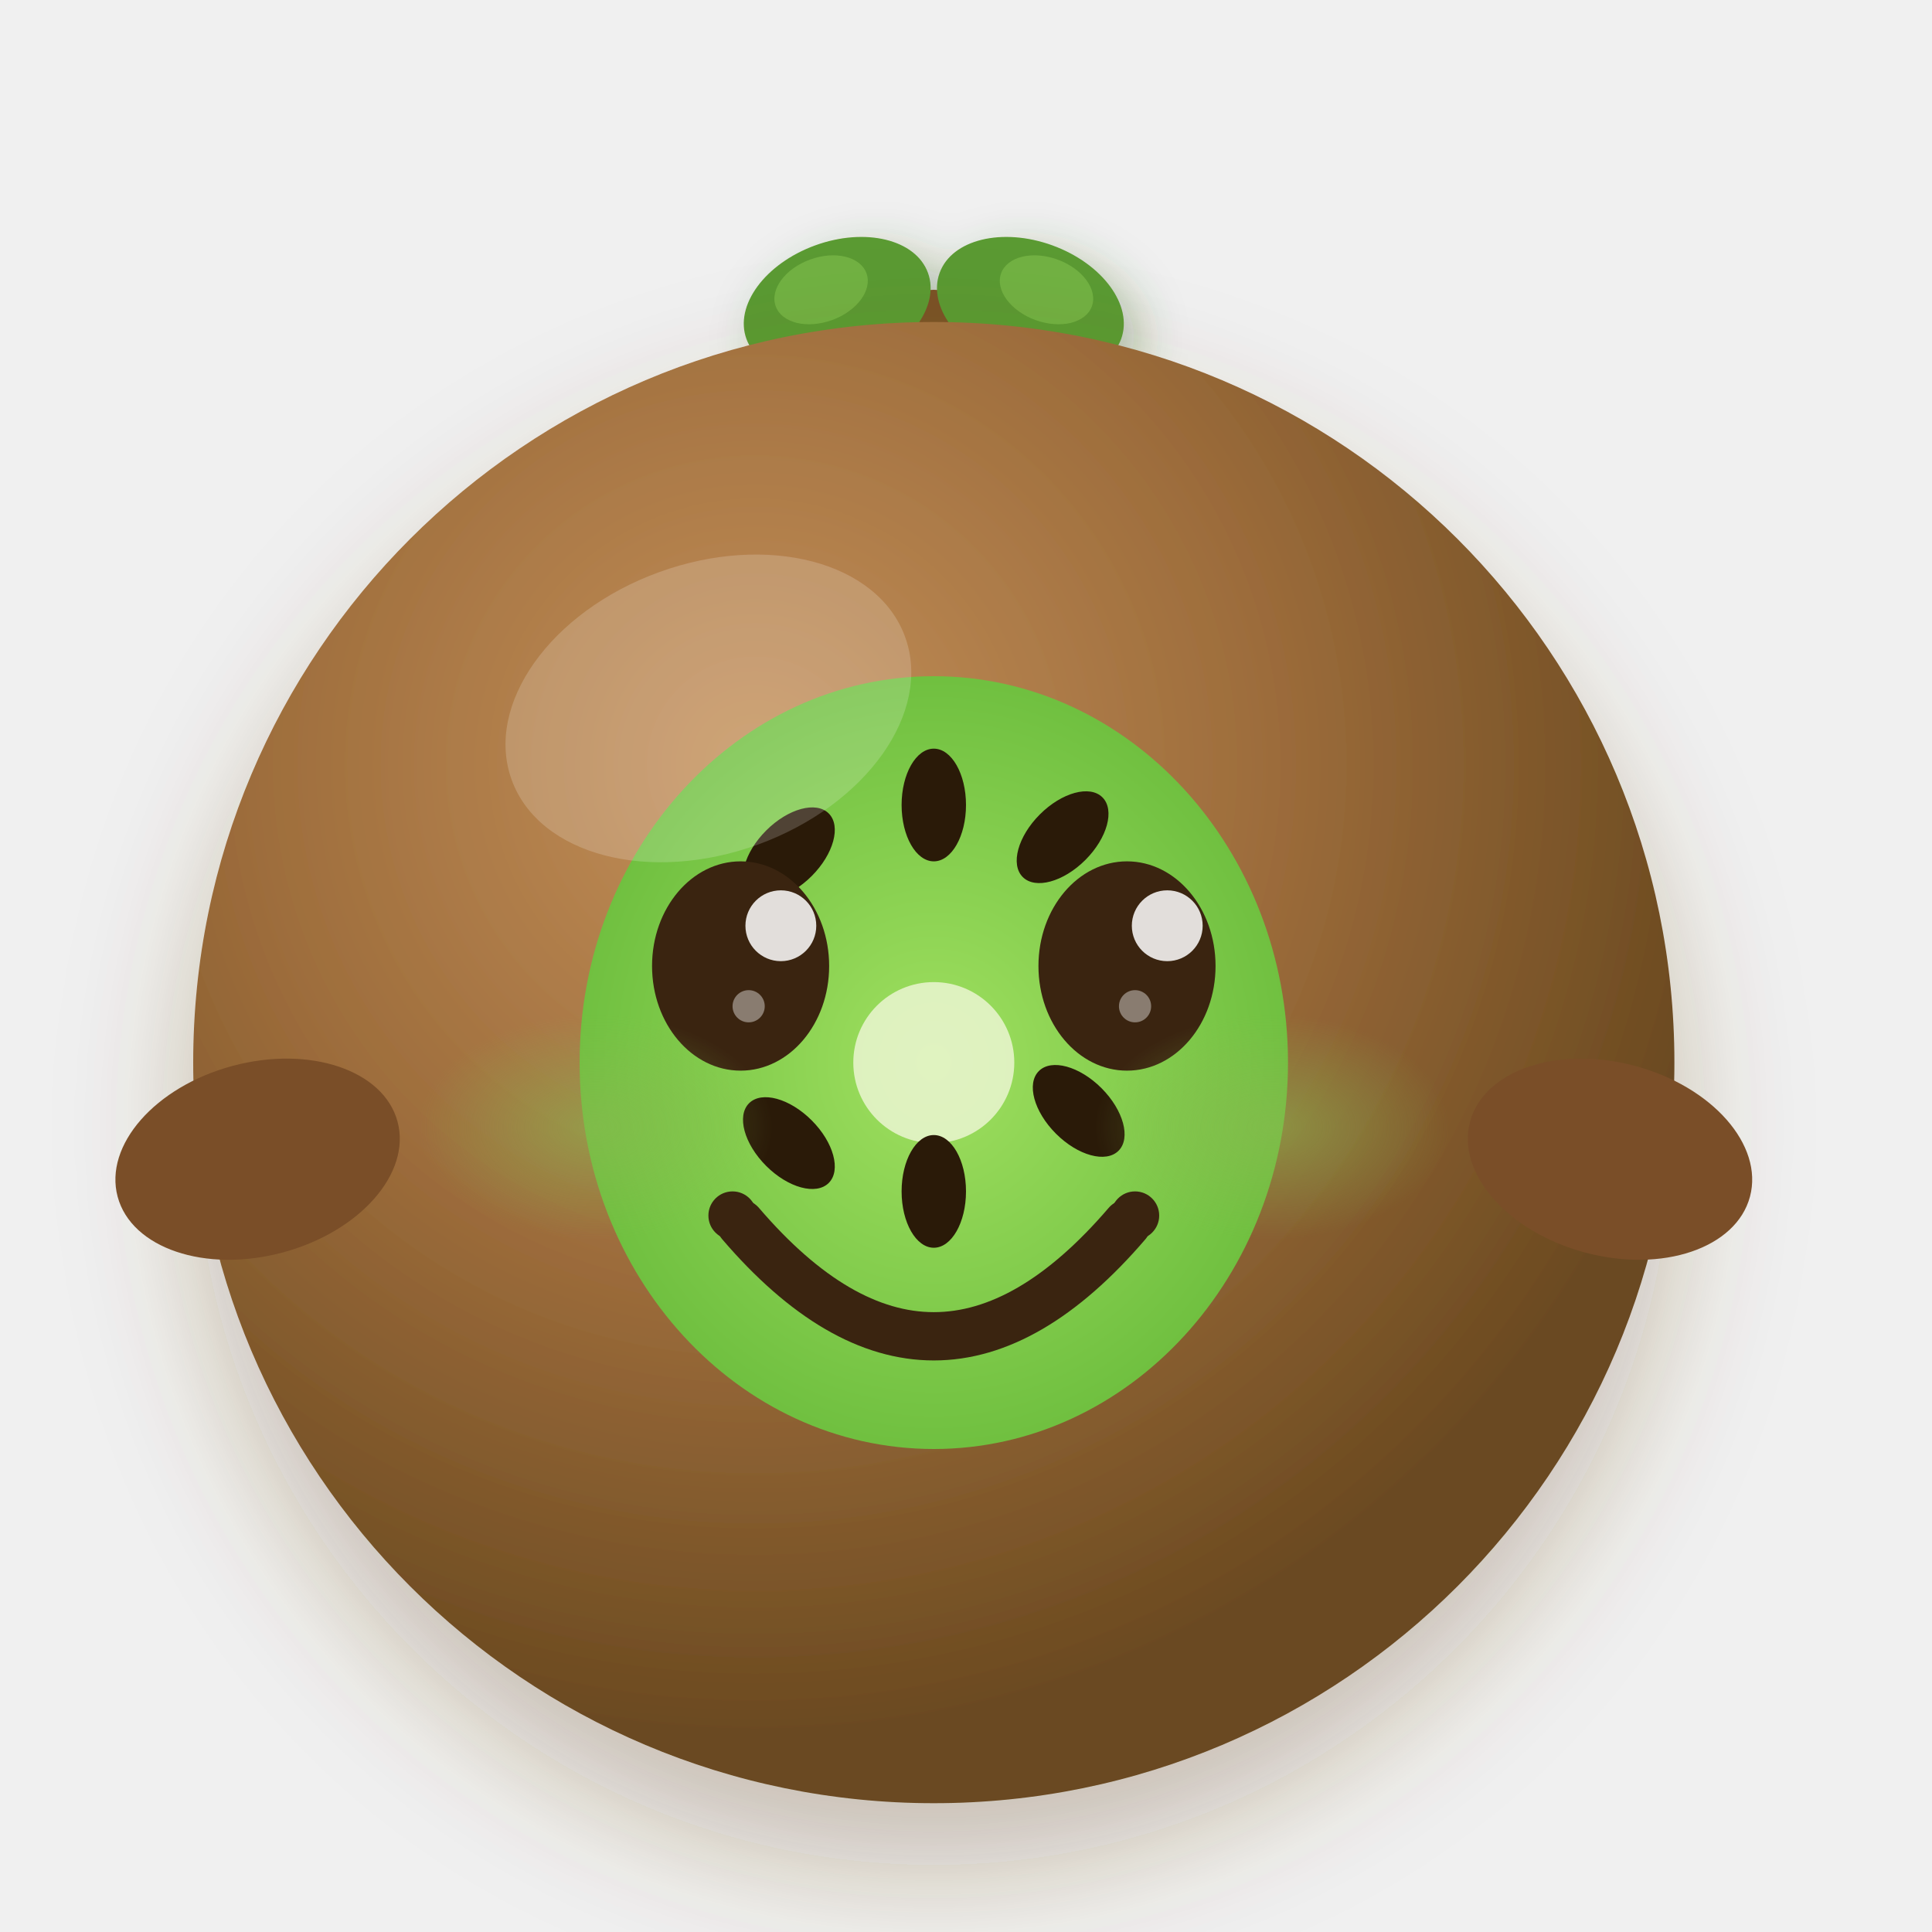
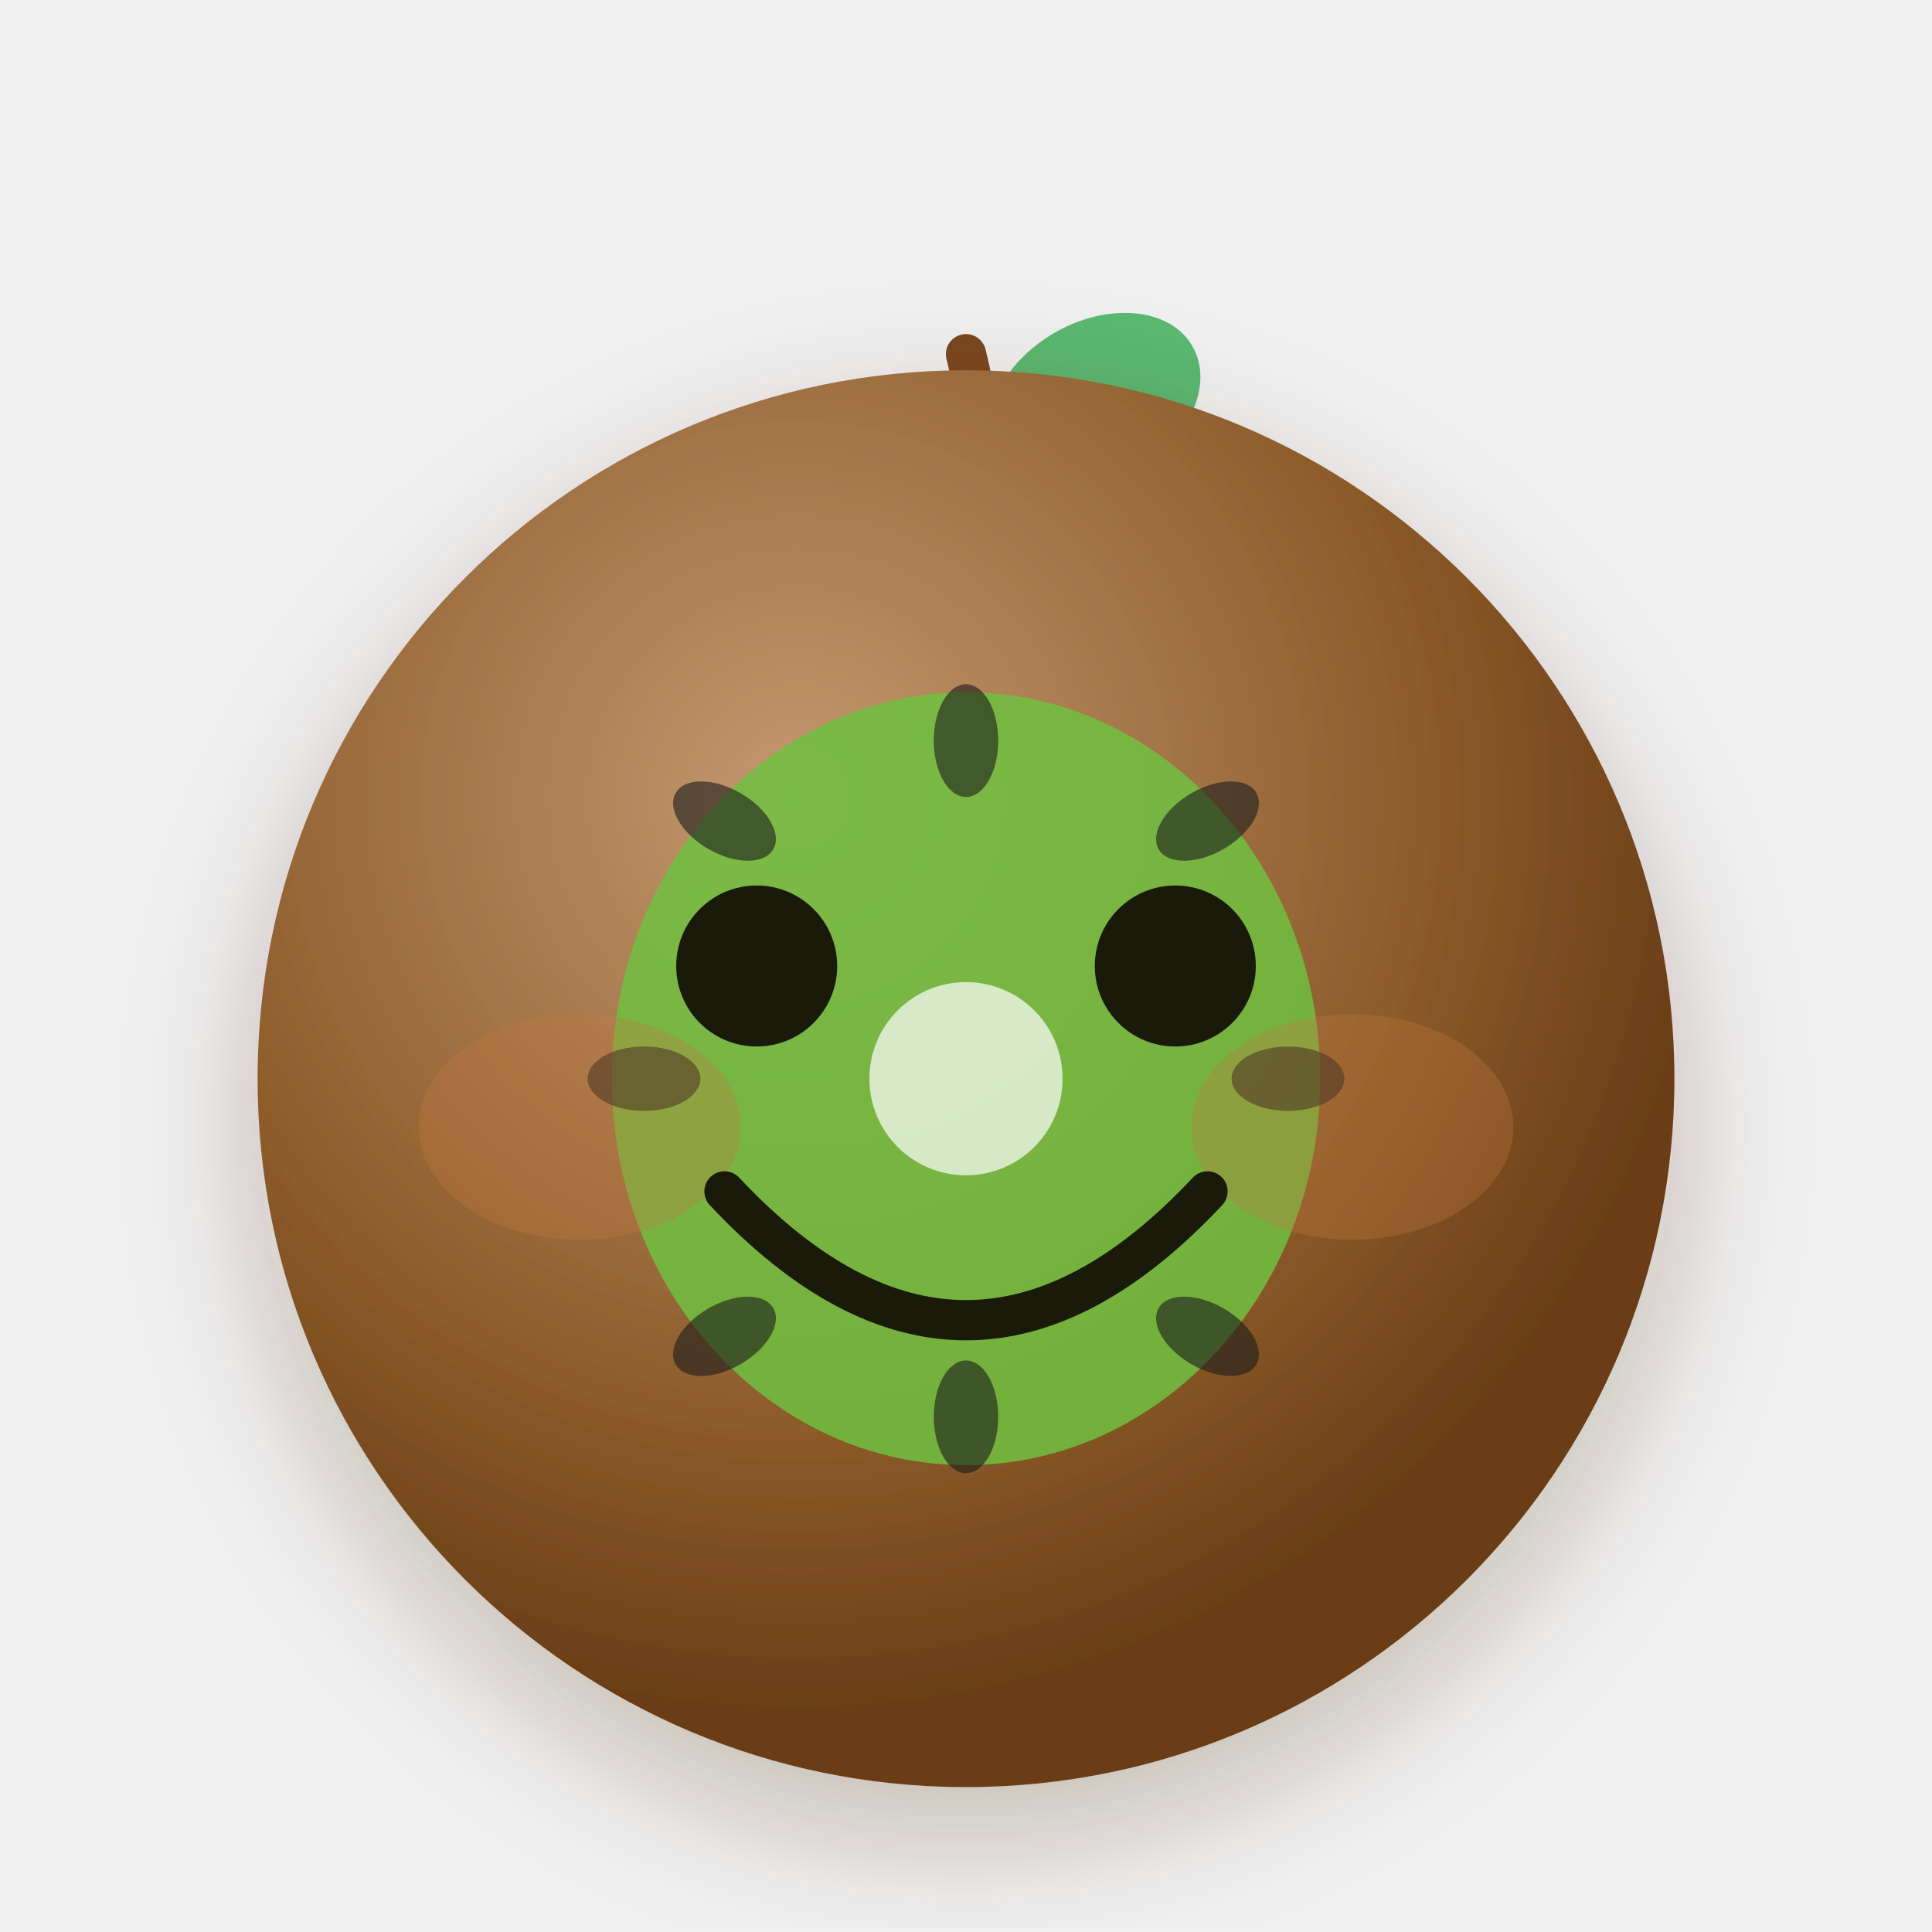
- <svg xmlns="http://www.w3.org/2000/svg" viewBox="0 0 120 120" role="img" aria-label="Kiwi mascot">
+ <svg xmlns="http://www.w3.org/2000/svg" viewBox="0 0 120 120" role="img" aria-label="Kiwi Prudence">
  <defs>
-     <radialGradient id="kw_body" cx="38%" cy="30%" r="65%">
-       <stop offset="0%" stop-color="#C4905A" />
-       <stop offset="55%" stop-color="#9B6B3A" />
-       <stop offset="100%" stop-color="#6B4A20" />
+     <radialGradient id="kb" cx="38%" cy="30%" r="65%">
+       <stop offset="0%" stop-color="#C49870" />
+       <stop offset="70%" stop-color="#8B5A28" />
+       <stop offset="100%" stop-color="#6A3E18" />
    </radialGradient>
-     <radialGradient id="kw_tummy" cx="50%" cy="50%" r="50%">
-       <stop offset="0%" stop-color="#E8D0A8" stop-opacity="0.7" />
-       <stop offset="100%" stop-color="#E8D0A8" stop-opacity="0" />
-     </radialGradient>
-     <radialGradient id="kw_green" cx="50%" cy="50%" r="50%">
-       <stop offset="0%" stop-color="#A0E060" />
-       <stop offset="100%" stop-color="#70C040" />
-     </radialGradient>
-     <radialGradient id="kw_cheekL" cx="50%" cy="50%" r="50%">
-       <stop offset="0%" stop-color="#8AB850" stop-opacity="0.55" />
-       <stop offset="100%" stop-color="#8AB850" stop-opacity="0" />
-     </radialGradient>
-     <radialGradient id="kw_cheekR" cx="50%" cy="50%" r="50%">
-       <stop offset="0%" stop-color="#8AB850" stop-opacity="0.55" />
-       <stop offset="100%" stop-color="#8AB850" stop-opacity="0" />
-     </radialGradient>
-     <filter id="kw_shadow" x="-20%" y="-10%" width="140%" height="140%">
-       <feDropShadow dx="0" dy="4" stdDeviation="4" flood-color="#6B4A20" flood-opacity="0.30" />
-     </filter>
-     <filter id="kw_stemShadow" x="-30%" y="-30%" width="160%" height="160%">
-       <feDropShadow dx="1" dy="1" stdDeviation="1.5" flood-color="#3A6020" flood-opacity="0.35" />
+     <filter id="sh">
+       <feDropShadow dx="0" dy="3" stdDeviation="4" flood-color="#4A2808" flood-opacity="0.25" />
    </filter>
  </defs>
-   <g filter="url(#kw_stemShadow)">
-     <rect x="56" y="18" width="4" height="10" rx="2" fill="#7A5228" />
-     <ellipse cx="52" cy="19" rx="6" ry="4" fill="#5A9A30" transform="rotate(-20 52 19)" />
-     <ellipse cx="64" cy="19" rx="6" ry="4" fill="#5A9A30" transform="rotate(20 64 19)" />
-     <ellipse cx="51" cy="18" rx="3" ry="2" fill="#80C050" opacity="0.6" transform="rotate(-20 51 18)" />
-     <ellipse cx="65" cy="18" rx="3" ry="2" fill="#80C050" opacity="0.6" transform="rotate(20 65 18)" />
-   </g>
-   <circle cx="58" cy="66" r="46" fill="url(#kw_body)" filter="url(#kw_shadow)" />
-   <ellipse cx="58" cy="66" rx="22" ry="24" fill="url(#kw_green)" />
-   <ellipse cx="58" cy="66" rx="5" ry="5" fill="#F0F8D8" opacity="0.8" />
-   <ellipse cx="58" cy="50" rx="2" ry="3.5" fill="#2A1A08" transform="rotate(0 58 50)" />
-   <ellipse cx="66" cy="52" rx="2" ry="3.5" fill="#2A1A08" transform="rotate(45 66 52)" />
-   <ellipse cx="70" cy="60" rx="2" ry="3.5" fill="#2A1A08" transform="rotate(90 70 60)" />
-   <ellipse cx="67" cy="69" rx="2" ry="3.5" fill="#2A1A08" transform="rotate(135 67 69)" />
-   <ellipse cx="58" cy="74" rx="2" ry="3.5" fill="#2A1A08" transform="rotate(0 58 74)" />
-   <ellipse cx="49" cy="71" rx="2" ry="3.5" fill="#2A1A08" transform="rotate(-45 49 71)" />
-   <ellipse cx="45" cy="62" rx="2" ry="3.5" fill="#2A1A08" transform="rotate(-90 45 62)" />
-   <ellipse cx="49" cy="53" rx="2" ry="3.5" fill="#2A1A08" transform="rotate(-135 49 53)" />
-   <ellipse cx="44" cy="44" rx="13" ry="9" fill="white" opacity="0.18" transform="rotate(-20 44 44)" />
-   <ellipse cx="46" cy="60" rx="5.5" ry="6.5" fill="#3A2410" />
-   <ellipse cx="70" cy="60" rx="5.5" ry="6.5" fill="#3A2410" />
-   <circle cx="48.5" cy="57.5" r="2.2" fill="white" opacity="0.85" />
-   <circle cx="72.5" cy="57.5" r="2.2" fill="white" opacity="0.85" />
-   <circle cx="46.5" cy="62.5" r="1" fill="white" opacity="0.4" />
-   <circle cx="70.5" cy="62.5" r="1" fill="white" opacity="0.4" />
-   <ellipse cx="37" cy="70" rx="11" ry="7" fill="url(#kw_cheekL)" />
-   <ellipse cx="79" cy="70" rx="11" ry="7" fill="url(#kw_cheekR)" />
-   <path d="M 46 76 Q 58 90 70 76" stroke="#3A2410" stroke-width="3" stroke-linecap="round" fill="none" />
-   <circle cx="45.5" cy="75.5" r="1.5" fill="#3A2410" />
-   <circle cx="70.5" cy="75.5" r="1.5" fill="#3A2410" />
-   <ellipse cx="16" cy="72" rx="9" ry="6" fill="#7A4E28" transform="rotate(-15 16 72)" />
-   <ellipse cx="100" cy="72" rx="9" ry="6" fill="#7A4E28" transform="rotate(15 100 72)" />
+   <path d="M 60 22 Q 62 30 60 38" stroke="#7A4820" stroke-width="2.5" stroke-linecap="round" fill="none" />
+   <ellipse cx="68" cy="25" rx="7" ry="5" fill="#5AB870" transform="rotate(-30 68 25)" />
+   <circle cx="60" cy="67" r="44" fill="url(#kb)" filter="url(#sh)" />
+   <ellipse cx="60" cy="67" rx="22" ry="24" fill="#70C040" opacity="0.85" />
+   <circle cx="60" cy="67" r="6" fill="white" opacity="0.7" />
+   <ellipse cx="60" cy="46" rx="2" ry="3.5" fill="#1A1A1A" opacity="0.6" />
+   <ellipse cx="75" cy="51" rx="2" ry="3.5" fill="#1A1A1A" opacity="0.6" transform="rotate(60 75 51)" />
+   <ellipse cx="80" cy="67" rx="2" ry="3.5" fill="#1A1A1A" opacity="0.6" transform="rotate(90 80 67)" />
+   <ellipse cx="75" cy="83" rx="2" ry="3.5" fill="#1A1A1A" opacity="0.6" transform="rotate(120 75 83)" />
+   <ellipse cx="60" cy="88" rx="2" ry="3.5" fill="#1A1A1A" opacity="0.6" />
+   <ellipse cx="45" cy="83" rx="2" ry="3.5" fill="#1A1A1A" opacity="0.6" transform="rotate(60 45 83)" />
+   <ellipse cx="40" cy="67" rx="2" ry="3.5" fill="#1A1A1A" opacity="0.6" transform="rotate(90 40 67)" />
+   <ellipse cx="45" cy="51" rx="2" ry="3.5" fill="#1A1A1A" opacity="0.6" transform="rotate(120 45 51)" />
+   <circle cx="47" cy="60" r="5" fill="#1A1A0A" />
+   <circle cx="73" cy="60" r="5" fill="#1A1A0A" />
+   <ellipse cx="36" cy="70" rx="10" ry="7" fill="#C07840" opacity="0.32" />
+   <ellipse cx="84" cy="70" rx="10" ry="7" fill="#C07840" opacity="0.32" />
+   <path d="M 45 74 Q 60 90 75 74" stroke="#1A1A0A" stroke-width="2.5" stroke-linecap="round" fill="none" />
</svg>
